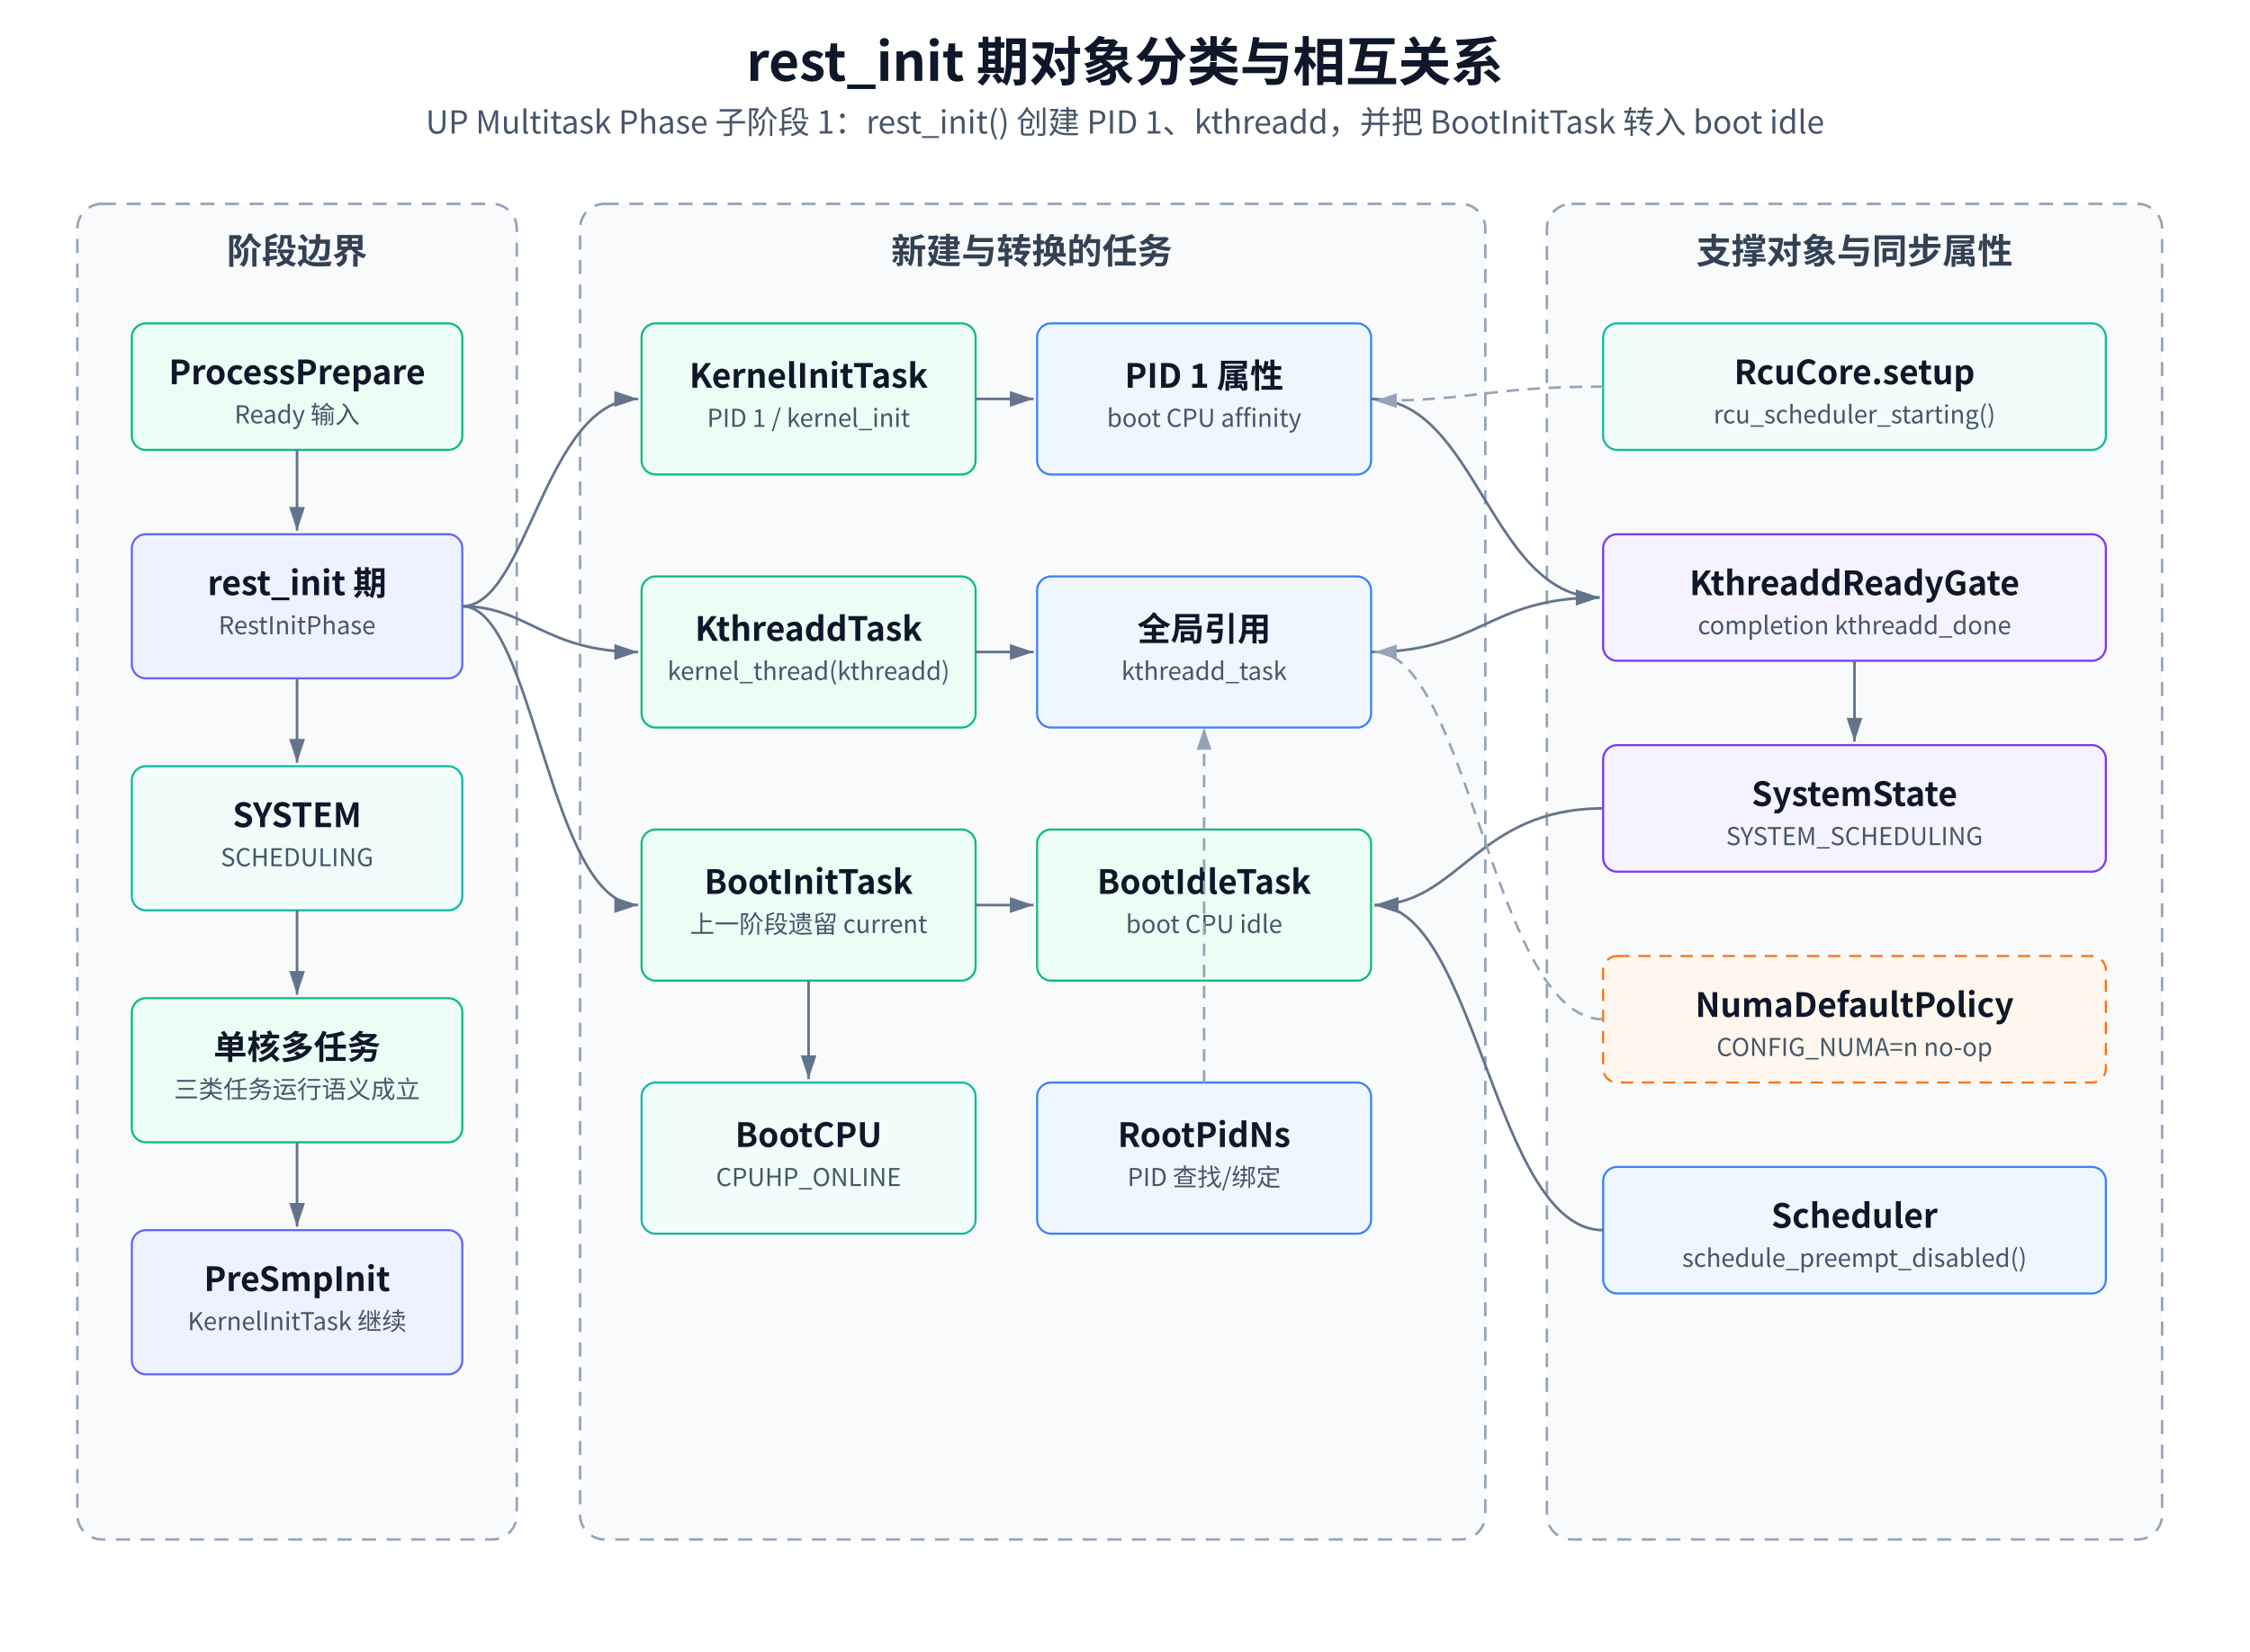
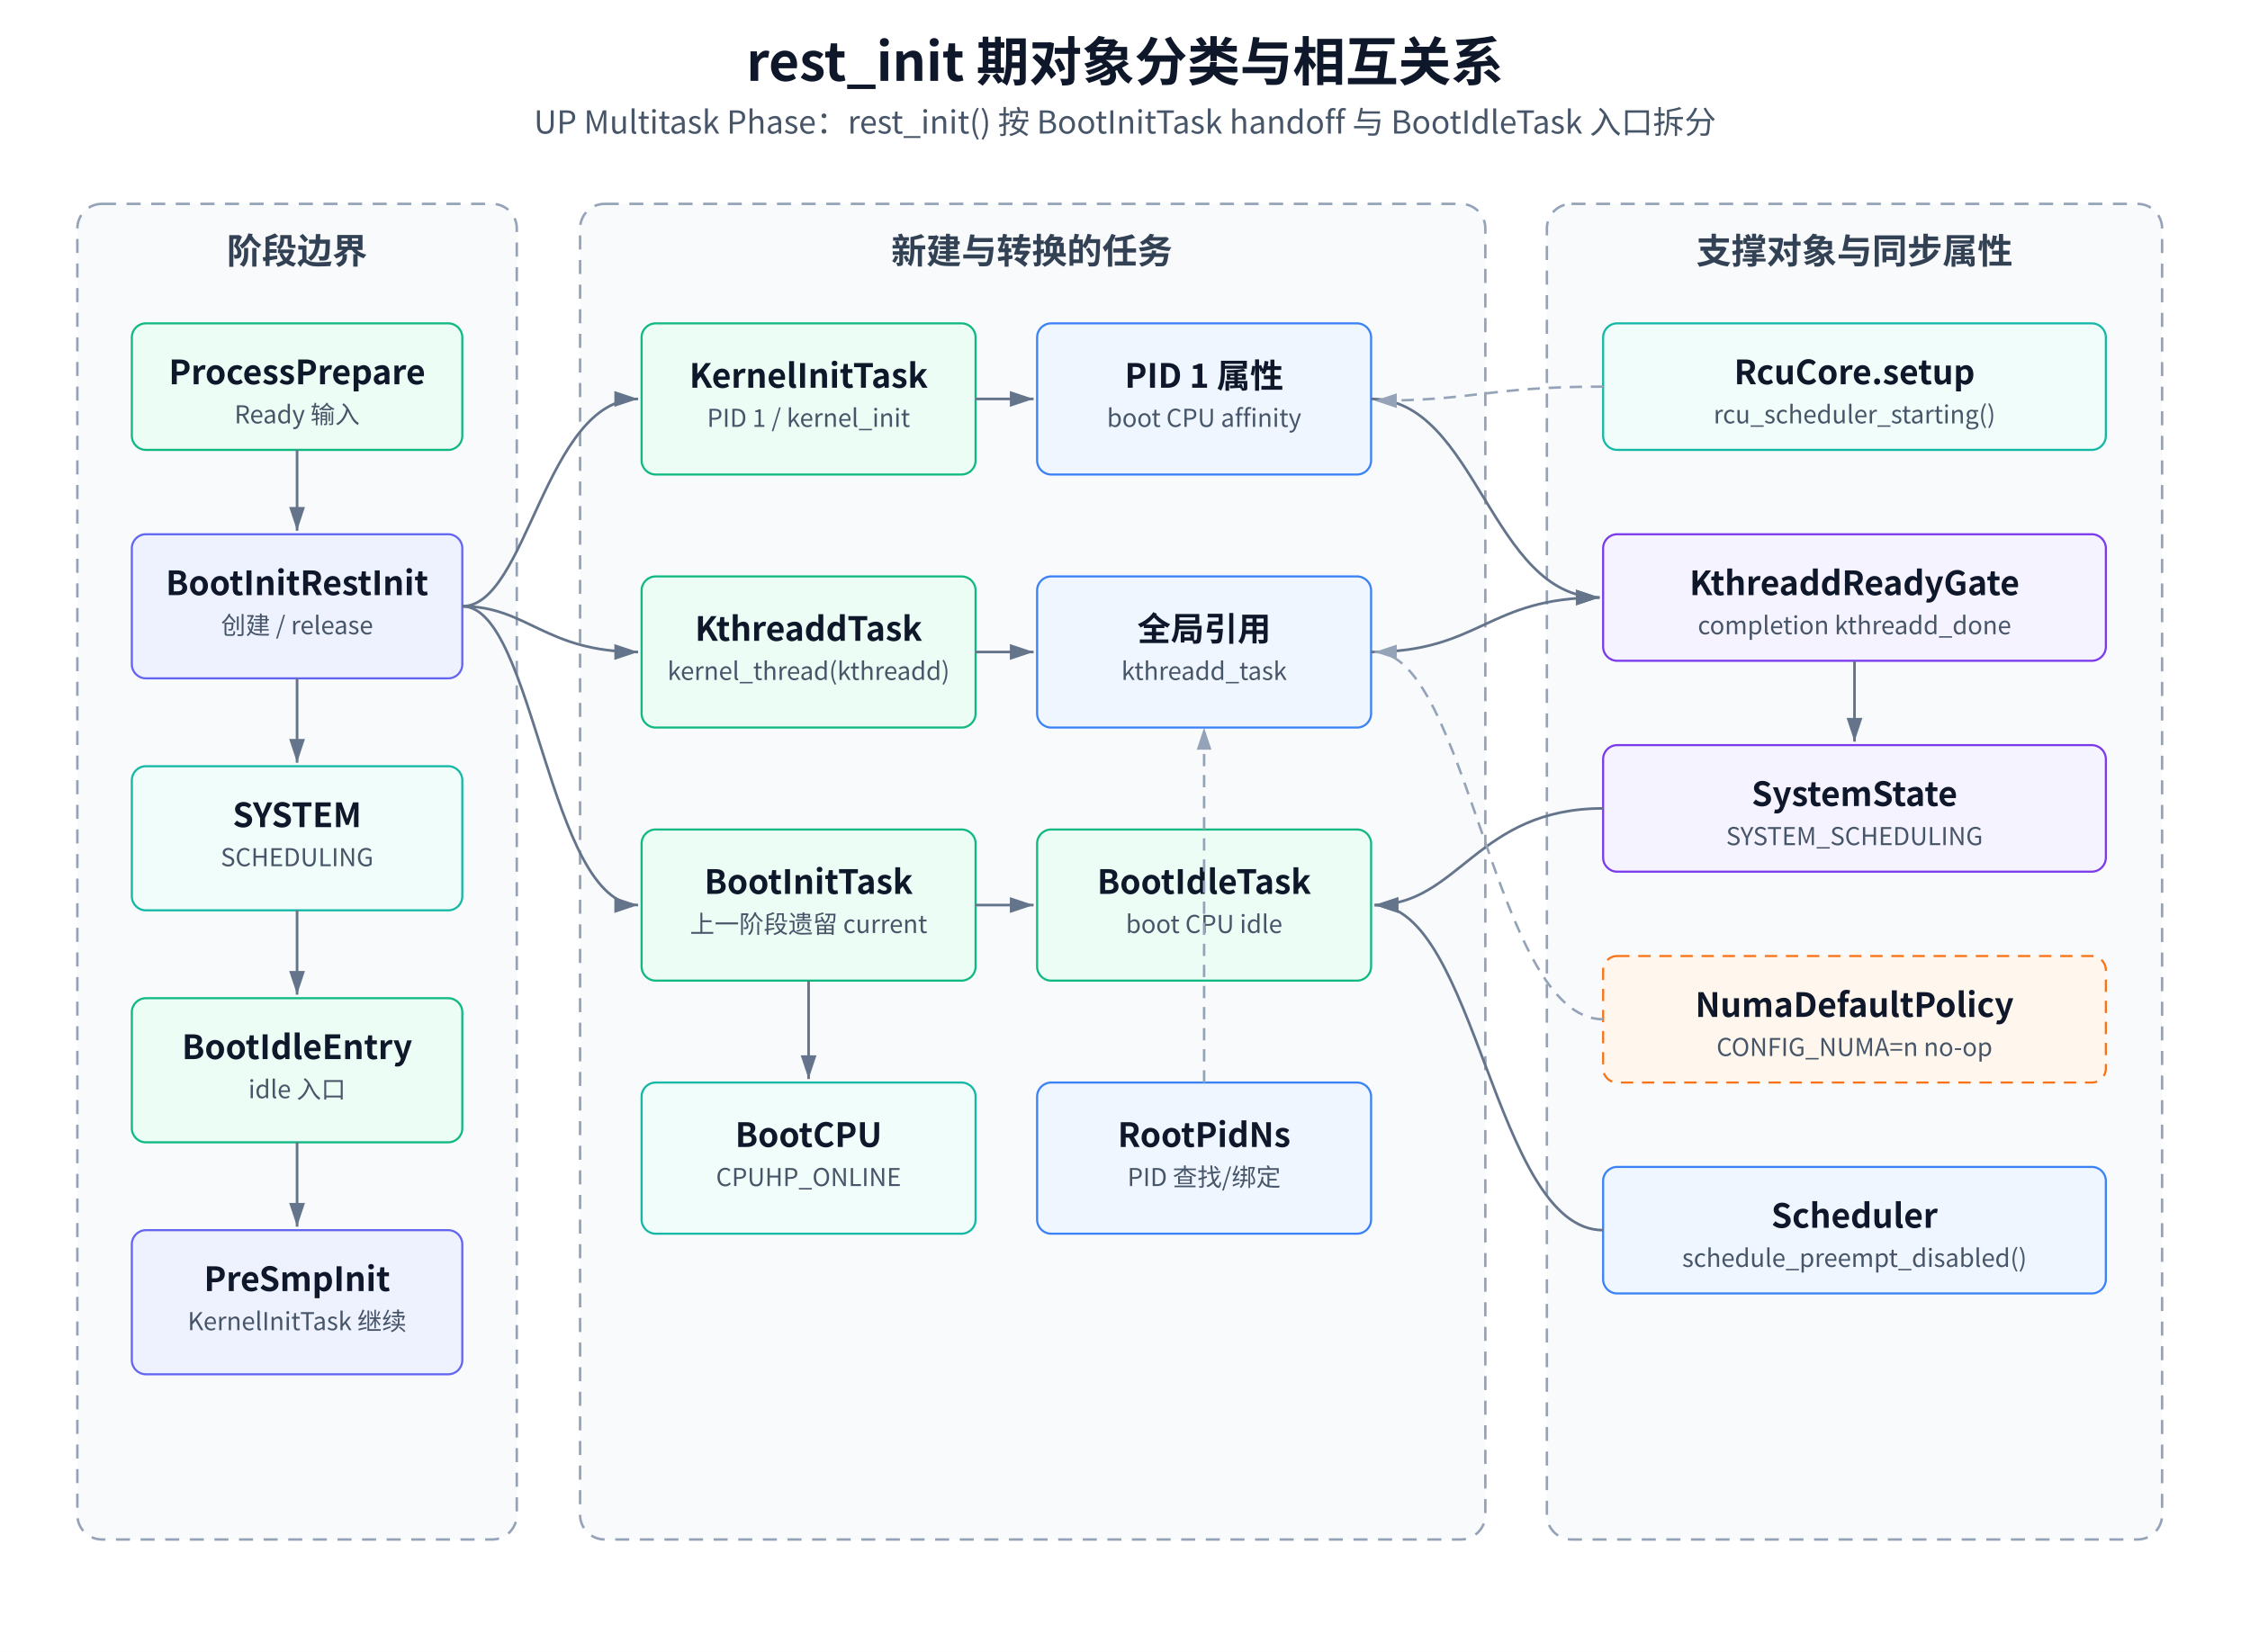
<svg xmlns="http://www.w3.org/2000/svg" width="1280" height="940" viewBox="0 0 1280 940" role="img" aria-labelledby="title desc">
  <defs>
    <style>
      text { font-family: "Microsoft YaHei", "Noto Sans CJK SC", "Source Han Sans SC", Arial, sans-serif; fill: #0f172a; }
      .title { font-size: 30px; font-weight: 600; }
      .subtitle { font-size: 18px; fill: #475569; }
      .group { fill: #f8fafc; stroke: #94a3b8; stroke-width: 1.4; stroke-dasharray: 8 6; }
      .box { fill: #ffffff; stroke: #334155; stroke-width: 1.2; }
      .phase { fill: #eef2ff; stroke: #6366f1; }
      .ready { fill: #ecfdf5; stroke: #10b981; }
      .flow { fill: #ecfdf5; stroke: #10b981; }
      .sched { fill: #f0fdfa; stroke: #14b8a6; }
      .sync { fill: #f5f3ff; stroke: #7c3aed; }
      .support { fill: #eff6ff; stroke: #3b82f6; }
      .trimmed { fill: #fff7ed; stroke: #f97316; stroke-dasharray: 7 5; }
      .label { font-size: 19px; font-weight: 600; dominant-baseline: middle; }
      .small { font-size: 14px; fill: #475569; dominant-baseline: middle; }
      .group-title { font-size: 20px; font-weight: 600; fill: #334155; }
      .edge { stroke: #64748b; stroke-width: 1.5; fill: none; marker-end: url(#arrow); }
      .edge-dash { stroke: #94a3b8; stroke-width: 1.4; fill: none; stroke-dasharray: 7 5; marker-end: url(#arrow2); }
    </style>
    <marker id="arrow" markerWidth="10" markerHeight="10" refX="9" refY="3" orient="auto" markerUnits="strokeWidth">
      <path d="M0,0 L0,6 L9,3 z" fill="#64748b" />
    </marker>
    <marker id="arrow2" markerWidth="10" markerHeight="10" refX="9" refY="3" orient="auto" markerUnits="strokeWidth">
      <path d="M0,0 L0,6 L9,3 z" fill="#94a3b8" />
    </marker>
  </defs>
  <rect x="0" y="0" width="1280" height="940" fill="#ffffff" />
  <text x="640" y="46" text-anchor="middle" class="title">rest_init 期对象分类与相互关系</text>
-   <text x="640" y="76" text-anchor="middle" class="subtitle">UP Multitask Phase 子阶段 1：rest_init() 创建 PID 1、kthreadd，并把 BootInitTask 转入 boot idle</text>
+   <text x="640" y="76" text-anchor="middle" class="subtitle">UP Multitask Phase：rest_init() 按 BootInitTask handoff 与 BootIdleTask 入口拆分</text>
  <rect x="44" y="116" width="250" height="760" rx="14" class="group" />
  <text x="169" y="150" text-anchor="middle" class="group-title">阶段边界</text>
  <rect x="75" y="184" width="188" height="72" rx="8" class="box ready" />
  <text x="169" y="212" text-anchor="middle" class="label">ProcessPrepare</text>
  <text x="169" y="236" text-anchor="middle" class="small">Ready 输入</text>
  <rect x="75" y="304" width="188" height="82" rx="8" class="box phase" />
-   <text x="169" y="332" text-anchor="middle" class="label">rest_init 期</text>
-   <text x="169" y="356" text-anchor="middle" class="small">RestInitPhase</text>
+   <text x="169" y="332" text-anchor="middle" class="label">BootInitRestInit</text>
+   <text x="169" y="356" text-anchor="middle" class="small">创建 / release</text>
  <rect x="75" y="436" width="188" height="82" rx="8" class="box sched" />
  <text x="169" y="464" text-anchor="middle" class="label">SYSTEM</text>
  <text x="169" y="488" text-anchor="middle" class="small">SCHEDULING</text>
  <rect x="75" y="568" width="188" height="82" rx="8" class="box flow" />
-   <text x="169" y="596" text-anchor="middle" class="label">单核多任务</text>
-   <text x="169" y="620" text-anchor="middle" class="small">三类任务运行语义成立</text>
+   <text x="169" y="596" text-anchor="middle" class="label">BootIdleEntry</text>
+   <text x="169" y="620" text-anchor="middle" class="small">idle 入口</text>
  <rect x="75" y="700" width="188" height="82" rx="8" class="box phase" />
  <text x="169" y="728" text-anchor="middle" class="label">PreSmpInit</text>
  <text x="169" y="752" text-anchor="middle" class="small">KernelInitTask 继续</text>
  <path d="M169 256 L169 302" class="edge" />
  <path d="M169 386 L169 434" class="edge" />
  <path d="M169 518 L169 566" class="edge" />
  <path d="M169 650 L169 698" class="edge" />
  <rect x="330" y="116" width="515" height="760" rx="14" class="group" />
  <text x="587" y="150" text-anchor="middle" class="group-title">新建与转换的任务</text>
  <rect x="365" y="184" width="190" height="86" rx="8" class="box flow" />
  <text x="460" y="214" text-anchor="middle" class="label">KernelInitTask</text>
  <text x="460" y="238" text-anchor="middle" class="small">PID 1 / kernel_init</text>
  <rect x="590" y="184" width="190" height="86" rx="8" class="box support" />
  <text x="685" y="214" text-anchor="middle" class="label">PID 1 属性</text>
  <text x="685" y="238" text-anchor="middle" class="small">boot CPU affinity</text>
  <rect x="365" y="328" width="190" height="86" rx="8" class="box flow" />
  <text x="460" y="358" text-anchor="middle" class="label">KthreaddTask</text>
  <text x="460" y="382" text-anchor="middle" class="small">kernel_thread(kthreadd)</text>
  <rect x="590" y="328" width="190" height="86" rx="8" class="box support" />
  <text x="685" y="358" text-anchor="middle" class="label">全局引用</text>
  <text x="685" y="382" text-anchor="middle" class="small">kthreadd_task</text>
  <rect x="365" y="472" width="190" height="86" rx="8" class="box flow" />
  <text x="460" y="502" text-anchor="middle" class="label">BootInitTask</text>
  <text x="460" y="526" text-anchor="middle" class="small">上一阶段遗留 current</text>
  <rect x="590" y="472" width="190" height="86" rx="8" class="box flow" />
  <text x="685" y="502" text-anchor="middle" class="label">BootIdleTask</text>
  <text x="685" y="526" text-anchor="middle" class="small">boot CPU idle</text>
  <rect x="365" y="616" width="190" height="86" rx="8" class="box sched" />
  <text x="460" y="646" text-anchor="middle" class="label">BootCPU</text>
  <text x="460" y="670" text-anchor="middle" class="small">CPUHP_ONLINE</text>
  <rect x="590" y="616" width="190" height="86" rx="8" class="box support" />
  <text x="685" y="646" text-anchor="middle" class="label">RootPidNs</text>
  <text x="685" y="670" text-anchor="middle" class="small">PID 查找/绑定</text>
  <path d="M555 227 L588 227" class="edge" />
  <path d="M555 371 L588 371" class="edge" />
  <path d="M555 515 L588 515" class="edge" />
  <path d="M460 558 L460 614" class="edge" />
  <path d="M685 616 L685 414" class="edge-dash" />
  <rect x="880" y="116" width="350" height="760" rx="14" class="group" />
  <text x="1055" y="150" text-anchor="middle" class="group-title">支撑对象与同步属性</text>
  <rect x="912" y="184" width="286" height="72" rx="8" class="box sched" />
  <text x="1055" y="212" text-anchor="middle" class="label">RcuCore.setup</text>
  <text x="1055" y="236" text-anchor="middle" class="small">rcu_scheduler_starting()</text>
  <rect x="912" y="304" width="286" height="72" rx="8" class="box sync" />
  <text x="1055" y="332" text-anchor="middle" class="label">KthreaddReadyGate</text>
  <text x="1055" y="356" text-anchor="middle" class="small">completion kthreadd_done</text>
  <rect x="912" y="424" width="286" height="72" rx="8" class="box sync" />
  <text x="1055" y="452" text-anchor="middle" class="label">SystemState</text>
  <text x="1055" y="476" text-anchor="middle" class="small">SYSTEM_SCHEDULING</text>
  <rect x="912" y="544" width="286" height="72" rx="8" class="box trimmed" />
  <text x="1055" y="572" text-anchor="middle" class="label">NumaDefaultPolicy</text>
  <text x="1055" y="596" text-anchor="middle" class="small">CONFIG_NUMA=n no-op</text>
  <rect x="912" y="664" width="286" height="72" rx="8" class="box support" />
  <text x="1055" y="692" text-anchor="middle" class="label">Scheduler</text>
  <text x="1055" y="716" text-anchor="middle" class="small">schedule_preempt_disabled()</text>
  <path d="M263 345 C300 345, 310 227, 363 227" class="edge" />
  <path d="M263 345 C300 345, 310 371, 363 371" class="edge" />
  <path d="M263 345 C304 345, 312 515, 363 515" class="edge" />
  <path d="M780 227 C840 227, 848 340, 910 340" class="edge" />
  <path d="M780 371 C842 371, 846 340, 910 340" class="edge" />
  <path d="M1055 376 L1055 422" class="edge" />
  <path d="M912 460 C840 460, 830 515, 782 515" class="edge" />
  <path d="M912 700 C850 700, 840 515, 782 515" class="edge" />
  <path d="M912 220 C846 220, 840 228, 782 228" class="edge-dash" />
  <path d="M912 580 C850 580, 835 371, 782 371" class="edge-dash" />
</svg>
